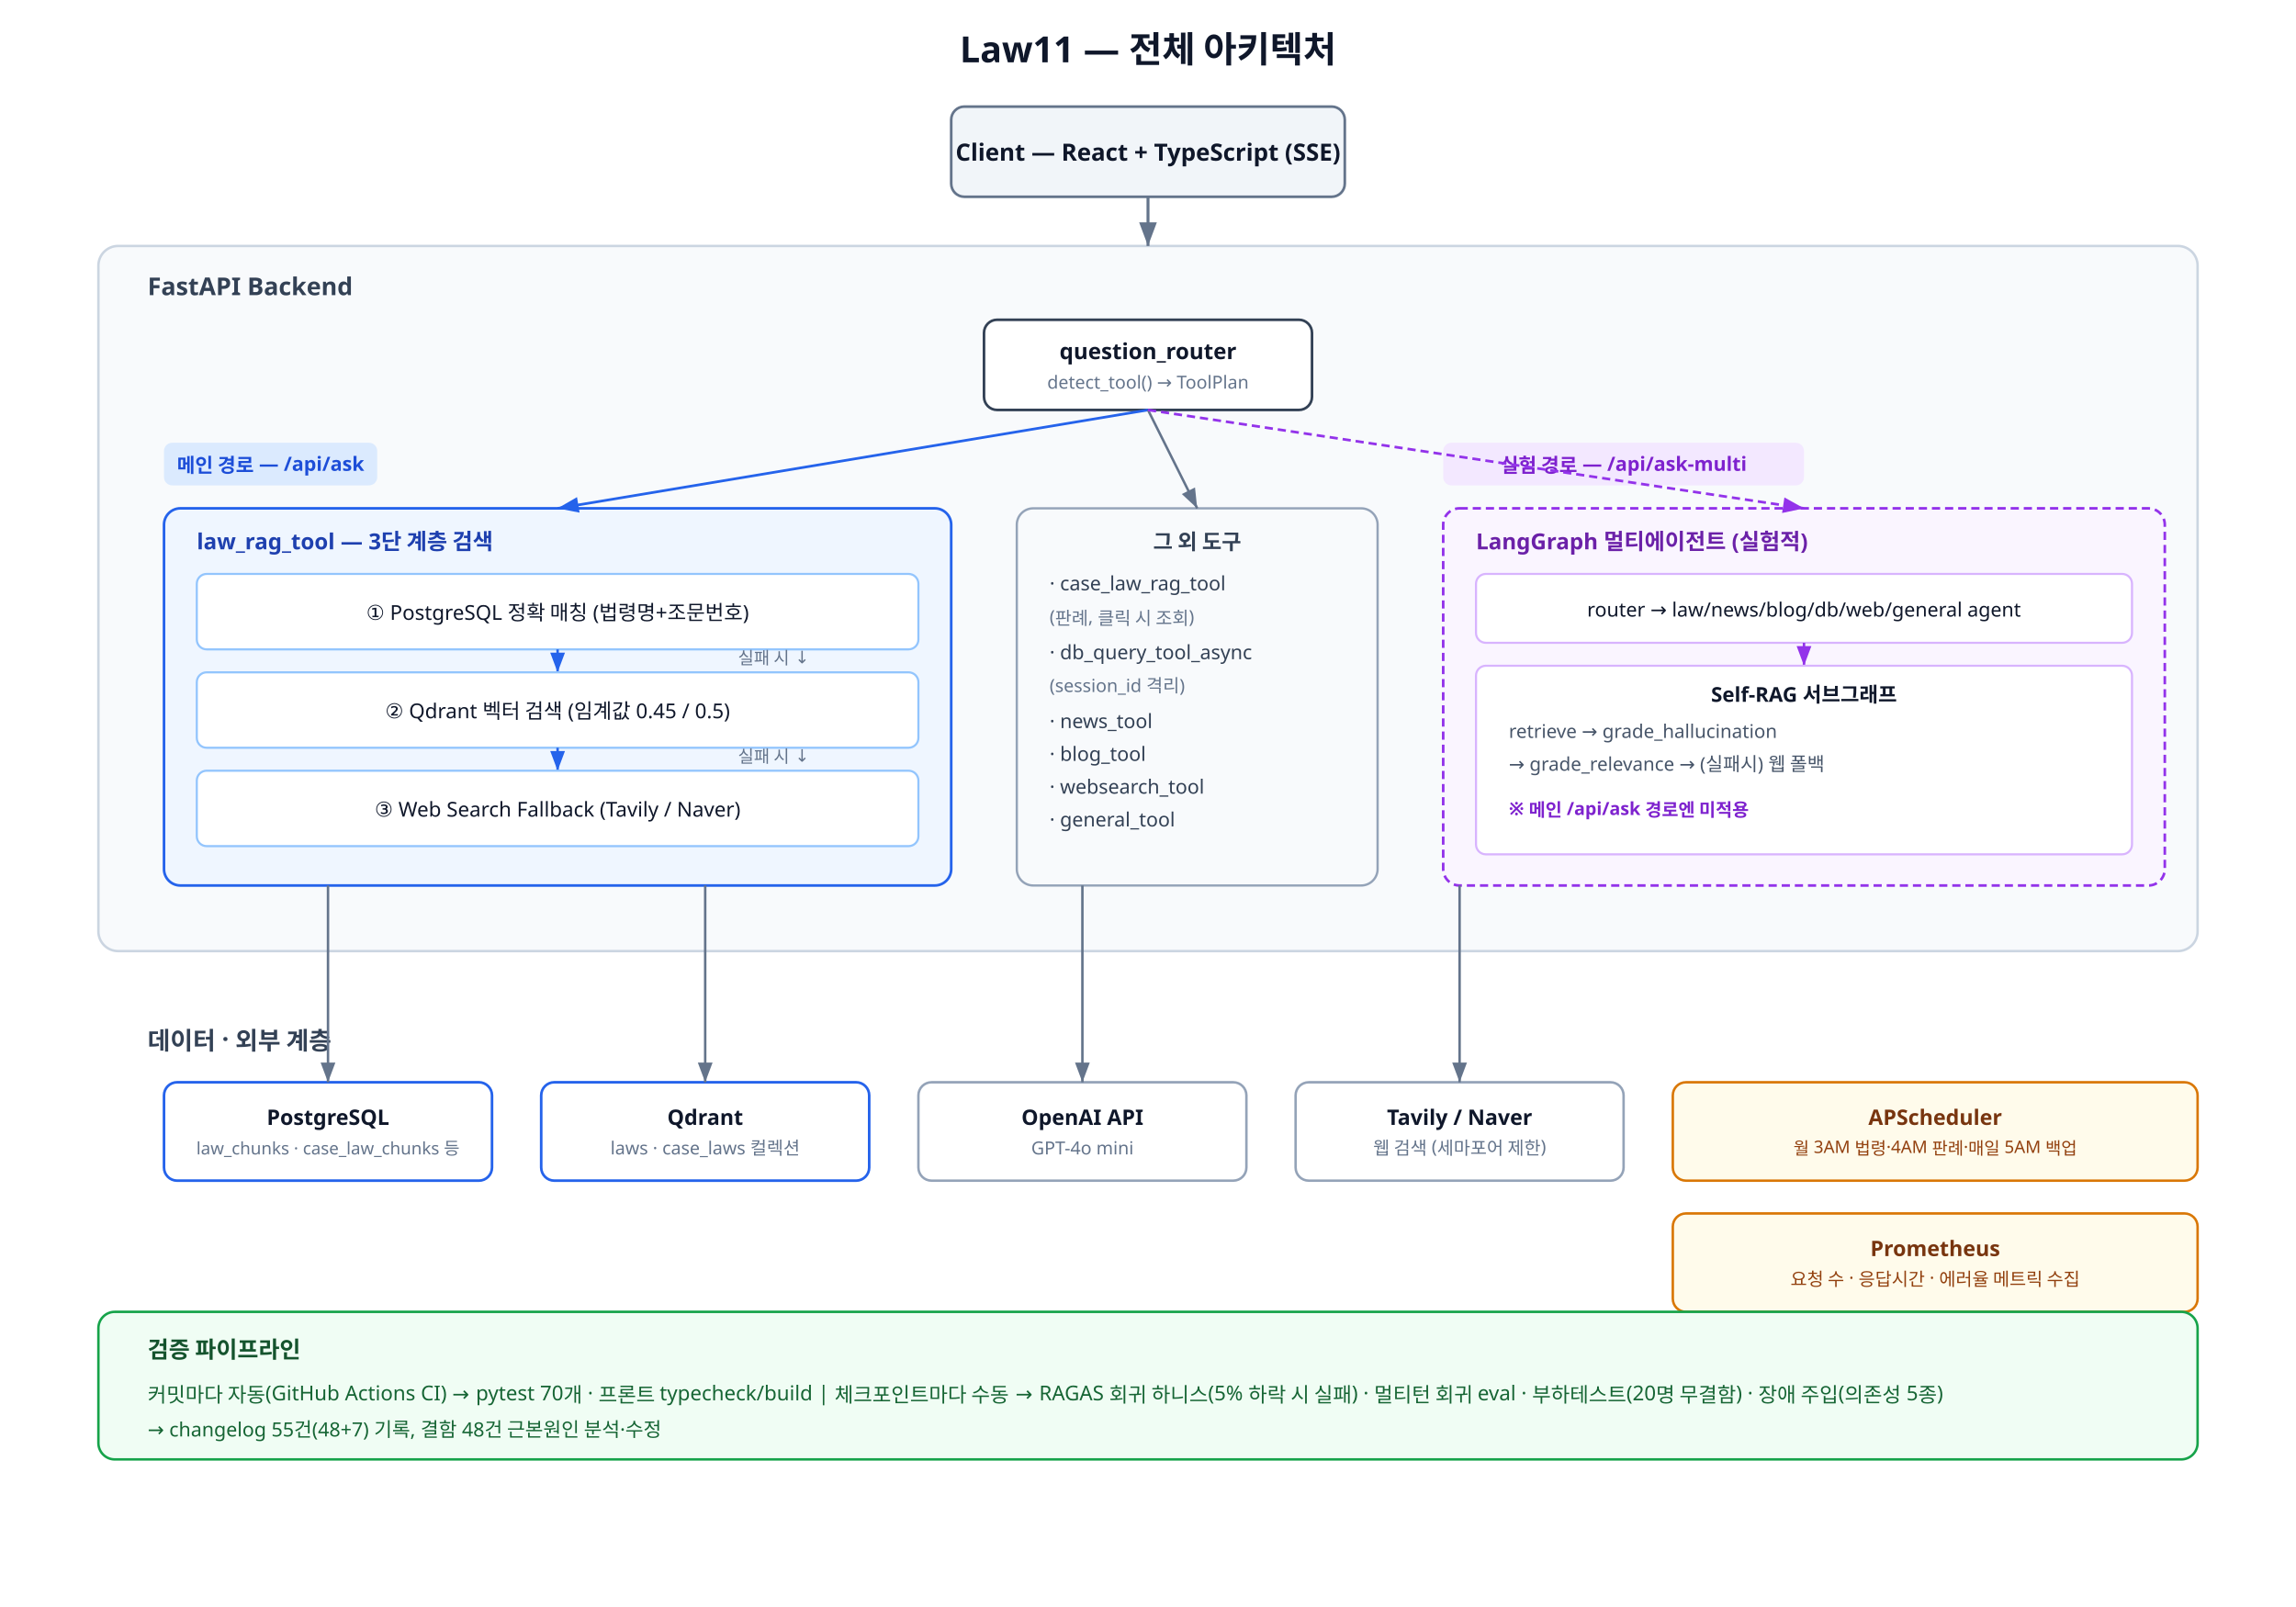
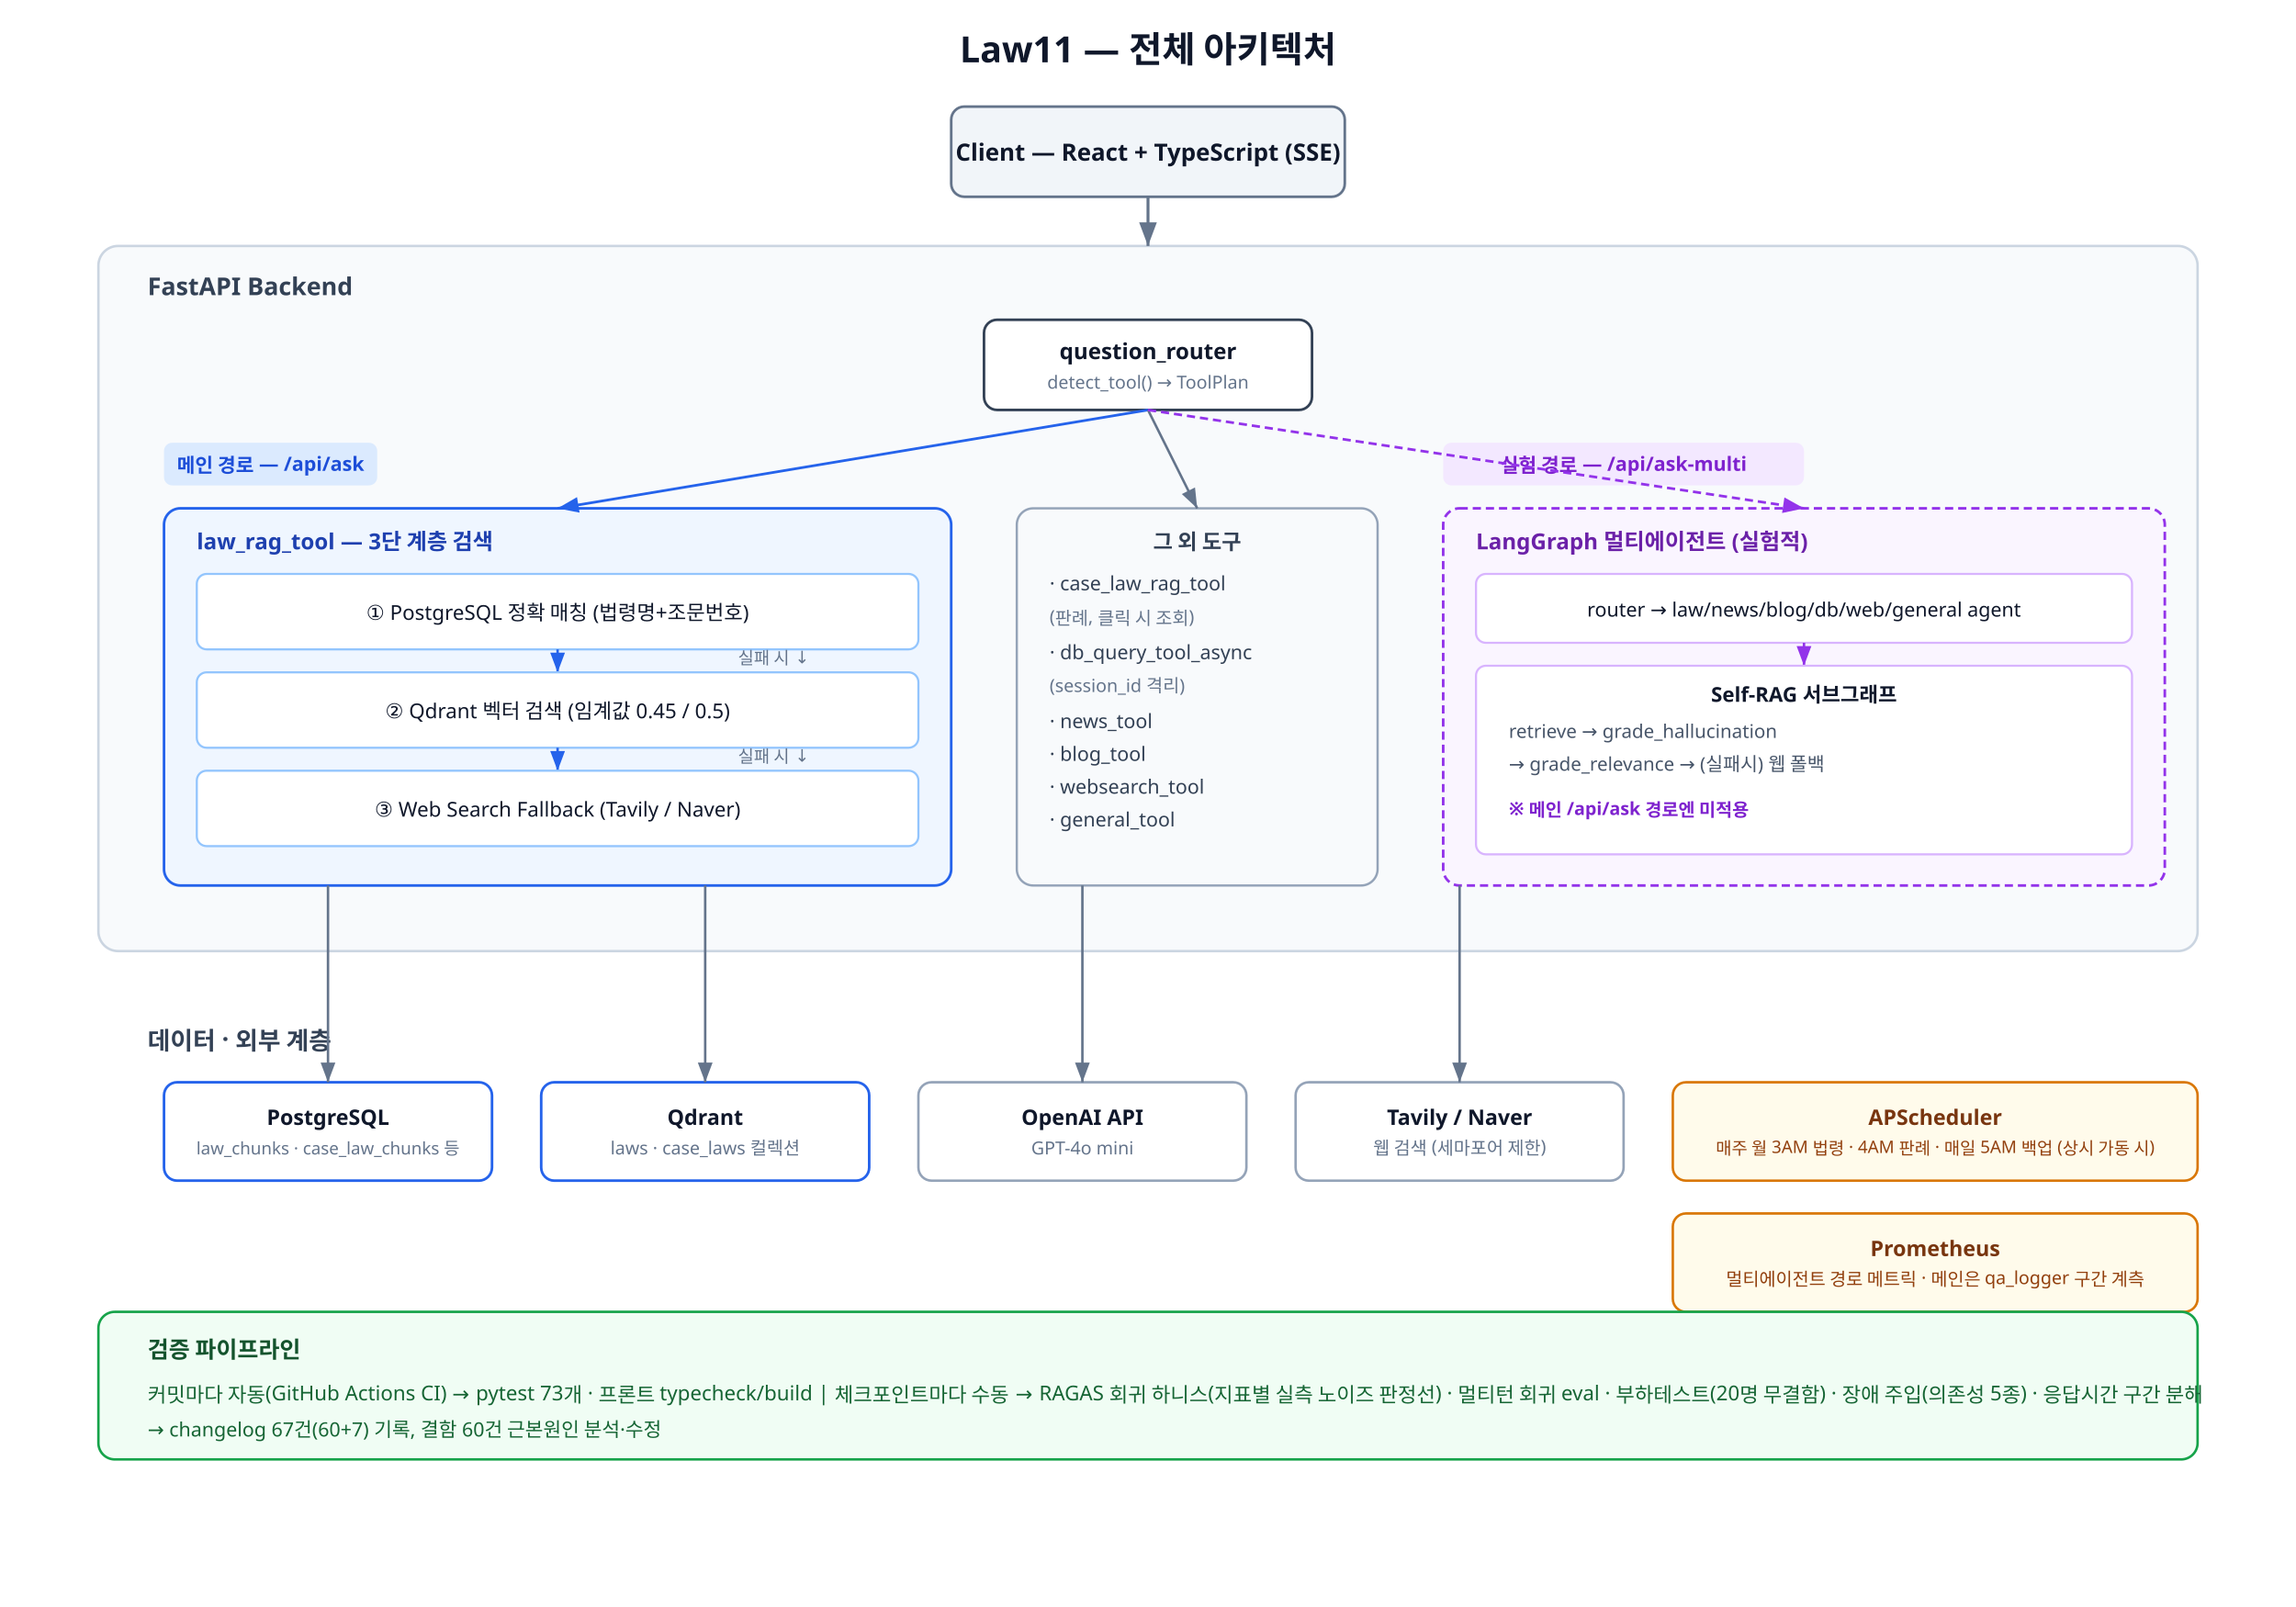
<svg xmlns="http://www.w3.org/2000/svg" width="1400" height="980" viewBox="0 0 1400 980" font-family="'Apple SD Gothic Neo','Malgun Gothic','Noto Sans KR',sans-serif">
  <defs>
    <marker id="a1" markerWidth="10" markerHeight="10" refX="8" refY="3" orient="auto" markerUnits="strokeWidth">
      <path d="M0,0 L8,3 L0,6 Z" fill="#64748b" />
    </marker>
    <marker id="a2" markerWidth="10" markerHeight="10" refX="8" refY="3" orient="auto" markerUnits="strokeWidth">
      <path d="M0,0 L8,3 L0,6 Z" fill="#2563eb" />
    </marker>
    <marker id="a3" markerWidth="10" markerHeight="10" refX="8" refY="3" orient="auto" markerUnits="strokeWidth">
      <path d="M0,0 L8,3 L0,6 Z" fill="#9333ea" />
    </marker>
  </defs>
  <rect width="1400" height="980" fill="#ffffff" />
  <text x="700" y="38" text-anchor="middle" font-size="22" font-weight="700" fill="#0f172a">Law11 — 전체 아키텍처</text>
  <rect x="580" y="65" width="240" height="55" rx="8" fill="#f1f5f9" stroke="#64748b" stroke-width="1.6" />
  <text x="700" y="98" text-anchor="middle" font-size="14.5" font-weight="600" fill="#0f172a">Client — React + TypeScript (SSE)</text>
  <rect x="60" y="150" width="1280" height="430" rx="12" fill="#f8fafc" stroke="#cbd5e1" stroke-width="1.5" />
  <text x="90" y="180" font-size="15" font-weight="700" fill="#334155">FastAPI Backend</text>
  <line x1="700" y1="120" x2="700" y2="150" stroke="#64748b" stroke-width="1.8" marker-end="url(#a1)" />
  <rect x="600" y="195" width="200" height="55" rx="8" fill="#ffffff" stroke="#334155" stroke-width="1.6" />
  <text x="700" y="219" text-anchor="middle" font-size="13.5" font-weight="600" fill="#0f172a">question_router</text>
  <text x="700" y="237" text-anchor="middle" font-size="11" fill="#64748b">detect_tool() → ToolPlan</text>
  <rect x="100" y="270" width="130" height="26" rx="5" fill="#dbeafe" />
  <text x="165" y="288" text-anchor="middle" font-size="12" font-weight="700" fill="#1d4ed8">메인 경로 — /api/ask</text>
  <rect x="100" y="310" width="480" height="230" rx="10" fill="#eff6ff" stroke="#2563eb" stroke-width="1.6" />
  <text x="120" y="335" font-size="13.5" font-weight="700" fill="#1e40af">law_rag_tool — 3단 계층 검색</text>
  <rect x="120" y="350" width="440" height="46" rx="6" fill="#ffffff" stroke="#93c5fd" stroke-width="1.3" />
  <text x="340" y="378" text-anchor="middle" font-size="12.5" fill="#0f172a">① PostgreSQL 정확 매칭 (법령명+조문번호)</text>
  <line x1="340" y1="396" x2="340" y2="410" stroke="#2563eb" stroke-width="1.5" marker-end="url(#a2)" />
  <text x="450" y="405" font-size="10.5" fill="#64748b">실패 시 ↓</text>
  <rect x="120" y="410" width="440" height="46" rx="6" fill="#ffffff" stroke="#93c5fd" stroke-width="1.3" />
  <text x="340" y="438" text-anchor="middle" font-size="12.5" fill="#0f172a">② Qdrant 벡터 검색 (임계값 0.45 / 0.5)</text>
  <line x1="340" y1="456" x2="340" y2="470" stroke="#2563eb" stroke-width="1.5" marker-end="url(#a2)" />
  <text x="450" y="465" font-size="10.5" fill="#64748b">실패 시 ↓</text>
  <rect x="120" y="470" width="440" height="46" rx="6" fill="#ffffff" stroke="#93c5fd" stroke-width="1.3" />
  <text x="340" y="498" text-anchor="middle" font-size="12.5" fill="#0f172a">③ Web Search Fallback (Tavily / Naver)</text>
  <rect x="620" y="310" width="220" height="230" rx="10" fill="#f8fafc" stroke="#94a3b8" stroke-width="1.4" />
  <text x="730" y="335" text-anchor="middle" font-size="13" font-weight="700" fill="#334155">그 외 도구</text>
  <text x="640" y="360" font-size="12" fill="#334155">· case_law_rag_tool</text>
  <text x="640" y="380" font-size="11" fill="#64748b">  (판례, 클릭 시 조회)</text>
  <text x="640" y="402" font-size="12" fill="#334155">· db_query_tool_async</text>
  <text x="640" y="422" font-size="11" fill="#64748b">  (session_id 격리)</text>
  <text x="640" y="444" font-size="12" fill="#334155">· news_tool</text>
  <text x="640" y="464" font-size="12" fill="#334155">· blog_tool</text>
  <text x="640" y="484" font-size="12" fill="#334155">· websearch_tool</text>
  <text x="640" y="504" font-size="12" fill="#334155">· general_tool</text>
  <line x1="700" y1="250" x2="340" y2="310" stroke="#2563eb" stroke-width="1.6" marker-end="url(#a2)" />
  <line x1="700" y1="250" x2="730" y2="310" stroke="#64748b" stroke-width="1.5" marker-end="url(#a1)" />
  <rect x="880" y="270" width="220" height="26" rx="5" fill="#f3e8ff" />
  <text x="990" y="288" text-anchor="middle" font-size="12" font-weight="700" fill="#7e22ce">실험 경로 — /api/ask-multi</text>
  <rect x="880" y="310" width="440" height="230" rx="10" fill="#faf5ff" stroke="#9333ea" stroke-width="1.6" stroke-dasharray="5,3" />
  <text x="900" y="335" font-size="13.5" font-weight="700" fill="#6b21a8">LangGraph 멀티에이전트 (실험적)</text>
  <rect x="900" y="350" width="400" height="42" rx="6" fill="#ffffff" stroke="#d8b4fe" stroke-width="1.3" />
  <text x="1100" y="376" text-anchor="middle" font-size="12" fill="#0f172a">router → law/news/blog/db/web/general agent</text>
  <line x1="1100" y1="392" x2="1100" y2="406" stroke="#9333ea" stroke-width="1.5" marker-end="url(#a3)" />
  <rect x="900" y="406" width="400" height="115" rx="6" fill="#ffffff" stroke="#d8b4fe" stroke-width="1.3" />
  <text x="1100" y="428" text-anchor="middle" font-size="12.5" font-weight="600" fill="#0f172a">Self-RAG 서브그래프</text>
  <text x="920" y="450" font-size="11.5" fill="#475569">retrieve → grade_hallucination</text>
  <text x="920" y="470" font-size="11.5" fill="#475569">→ grade_relevance → (실패시) 웹 폴백</text>
  <text x="920" y="497" font-size="11" fill="#7e22ce" font-weight="600">※ 메인 /api/ask 경로엔 미적용</text>
  <line x1="700" y1="250" x2="1100" y2="310" stroke="#9333ea" stroke-width="1.6" stroke-dasharray="5,3" marker-end="url(#a3)" />
  <text x="90" y="640" font-size="15" font-weight="700" fill="#334155">데이터 · 외부 계층</text>
  <rect x="100" y="660" width="200" height="60" rx="8" fill="#ffffff" stroke="#2563eb" stroke-width="1.6" />
  <text x="200" y="686" text-anchor="middle" font-size="13" font-weight="600" fill="#0f172a">PostgreSQL</text>
  <text x="200" y="704" text-anchor="middle" font-size="10.5" fill="#64748b">law_chunks · case_law_chunks 등</text>
  <rect x="330" y="660" width="200" height="60" rx="8" fill="#ffffff" stroke="#2563eb" stroke-width="1.6" />
  <text x="430" y="686" text-anchor="middle" font-size="13" font-weight="600" fill="#0f172a">Qdrant</text>
  <text x="430" y="704" text-anchor="middle" font-size="11" fill="#64748b">laws · case_laws 컬렉션</text>
  <rect x="560" y="660" width="200" height="60" rx="8" fill="#ffffff" stroke="#94a3b8" stroke-width="1.5" />
  <text x="660" y="686" text-anchor="middle" font-size="13" font-weight="600" fill="#0f172a">OpenAI API</text>
  <text x="660" y="704" text-anchor="middle" font-size="11" fill="#64748b">GPT-4o mini</text>
  <rect x="790" y="660" width="200" height="60" rx="8" fill="#ffffff" stroke="#94a3b8" stroke-width="1.5" />
  <text x="890" y="686" text-anchor="middle" font-size="13" font-weight="600" fill="#0f172a">Tavily / Naver</text>
  <text x="890" y="704" text-anchor="middle" font-size="11" fill="#64748b">웹 검색 (세마포어 제한)</text>
  <line x1="200" y1="540" x2="200" y2="660" stroke="#64748b" stroke-width="1.5" marker-end="url(#a1)" />
  <line x1="430" y1="540" x2="430" y2="660" stroke="#64748b" stroke-width="1.5" marker-end="url(#a1)" />
  <line x1="660" y1="540" x2="660" y2="660" stroke="#64748b" stroke-width="1.5" marker-end="url(#a1)" />
  <line x1="890" y1="540" x2="890" y2="660" stroke="#64748b" stroke-width="1.5" marker-end="url(#a1)" />
  <rect x="1020" y="660" width="320" height="60" rx="8" fill="#fffbeb" stroke="#d97706" stroke-width="1.5" />
  <text x="1180" y="686" text-anchor="middle" font-size="13" font-weight="600" fill="#78350f">APScheduler</text>
-   <text x="1180" y="704" text-anchor="middle" font-size="10.5" fill="#92400e">월 3AM 법령·4AM 판례·매일 5AM 백업</text>
+   <text x="1180" y="704" text-anchor="middle" font-size="10.5" fill="#92400e">매주 월 3AM 법령 · 4AM 판례 · 매일 5AM 백업 (상시 가동 시)</text>
  <rect x="1020" y="740" width="320" height="60" rx="8" fill="#fffbeb" stroke="#d97706" stroke-width="1.5" />
  <text x="1180" y="766" text-anchor="middle" font-size="13" font-weight="600" fill="#78350f">Prometheus</text>
-   <text x="1180" y="784" text-anchor="middle" font-size="11" fill="#92400e">요청 수 · 응답시간 · 에러율 메트릭 수집</text>
+   <text x="1180" y="784" text-anchor="middle" font-size="11" fill="#92400e">멀티에이전트 경로 메트릭 · 메인은 qa_logger 구간 계측</text>
  <rect x="60" y="800" width="1280" height="90" rx="10" fill="#f0fdf4" stroke="#16a34a" stroke-width="1.5" />
  <text x="90" y="828" font-size="14" font-weight="700" fill="#14532d">검증 파이프라인</text>
-   <text x="90" y="855" font-size="12.5" fill="#166534">커밋마다 자동(GitHub Actions CI) → pytest 70개 · 프론트 typecheck/build   |   체크포인트마다 수동 → RAGAS 회귀 하니스(5% 하락 시 실패) · 멀티턴 회귀 eval · 부하테스트(20명 무결함) · 장애 주입(의존성 5종)</text>
-   <text x="90" y="876" font-size="12" fill="#166534">→ changelog 55건(48+7) 기록, 결함 48건 근본원인 분석·수정</text>
+   <text x="90" y="855" font-size="12.5" fill="#166534">커밋마다 자동(GitHub Actions CI) → pytest 73개 · 프론트 typecheck/build   |   체크포인트마다 수동 → RAGAS 회귀 하니스(지표별 실측 노이즈 판정선) · 멀티턴 회귀 eval · 부하테스트(20명 무결함) · 장애 주입(의존성 5종) · 응답시간 구간 분해</text>
+   <text x="90" y="876" font-size="12" fill="#166534">→ changelog 67건(60+7) 기록, 결함 60건 근본원인 분석·수정</text>
</svg>
